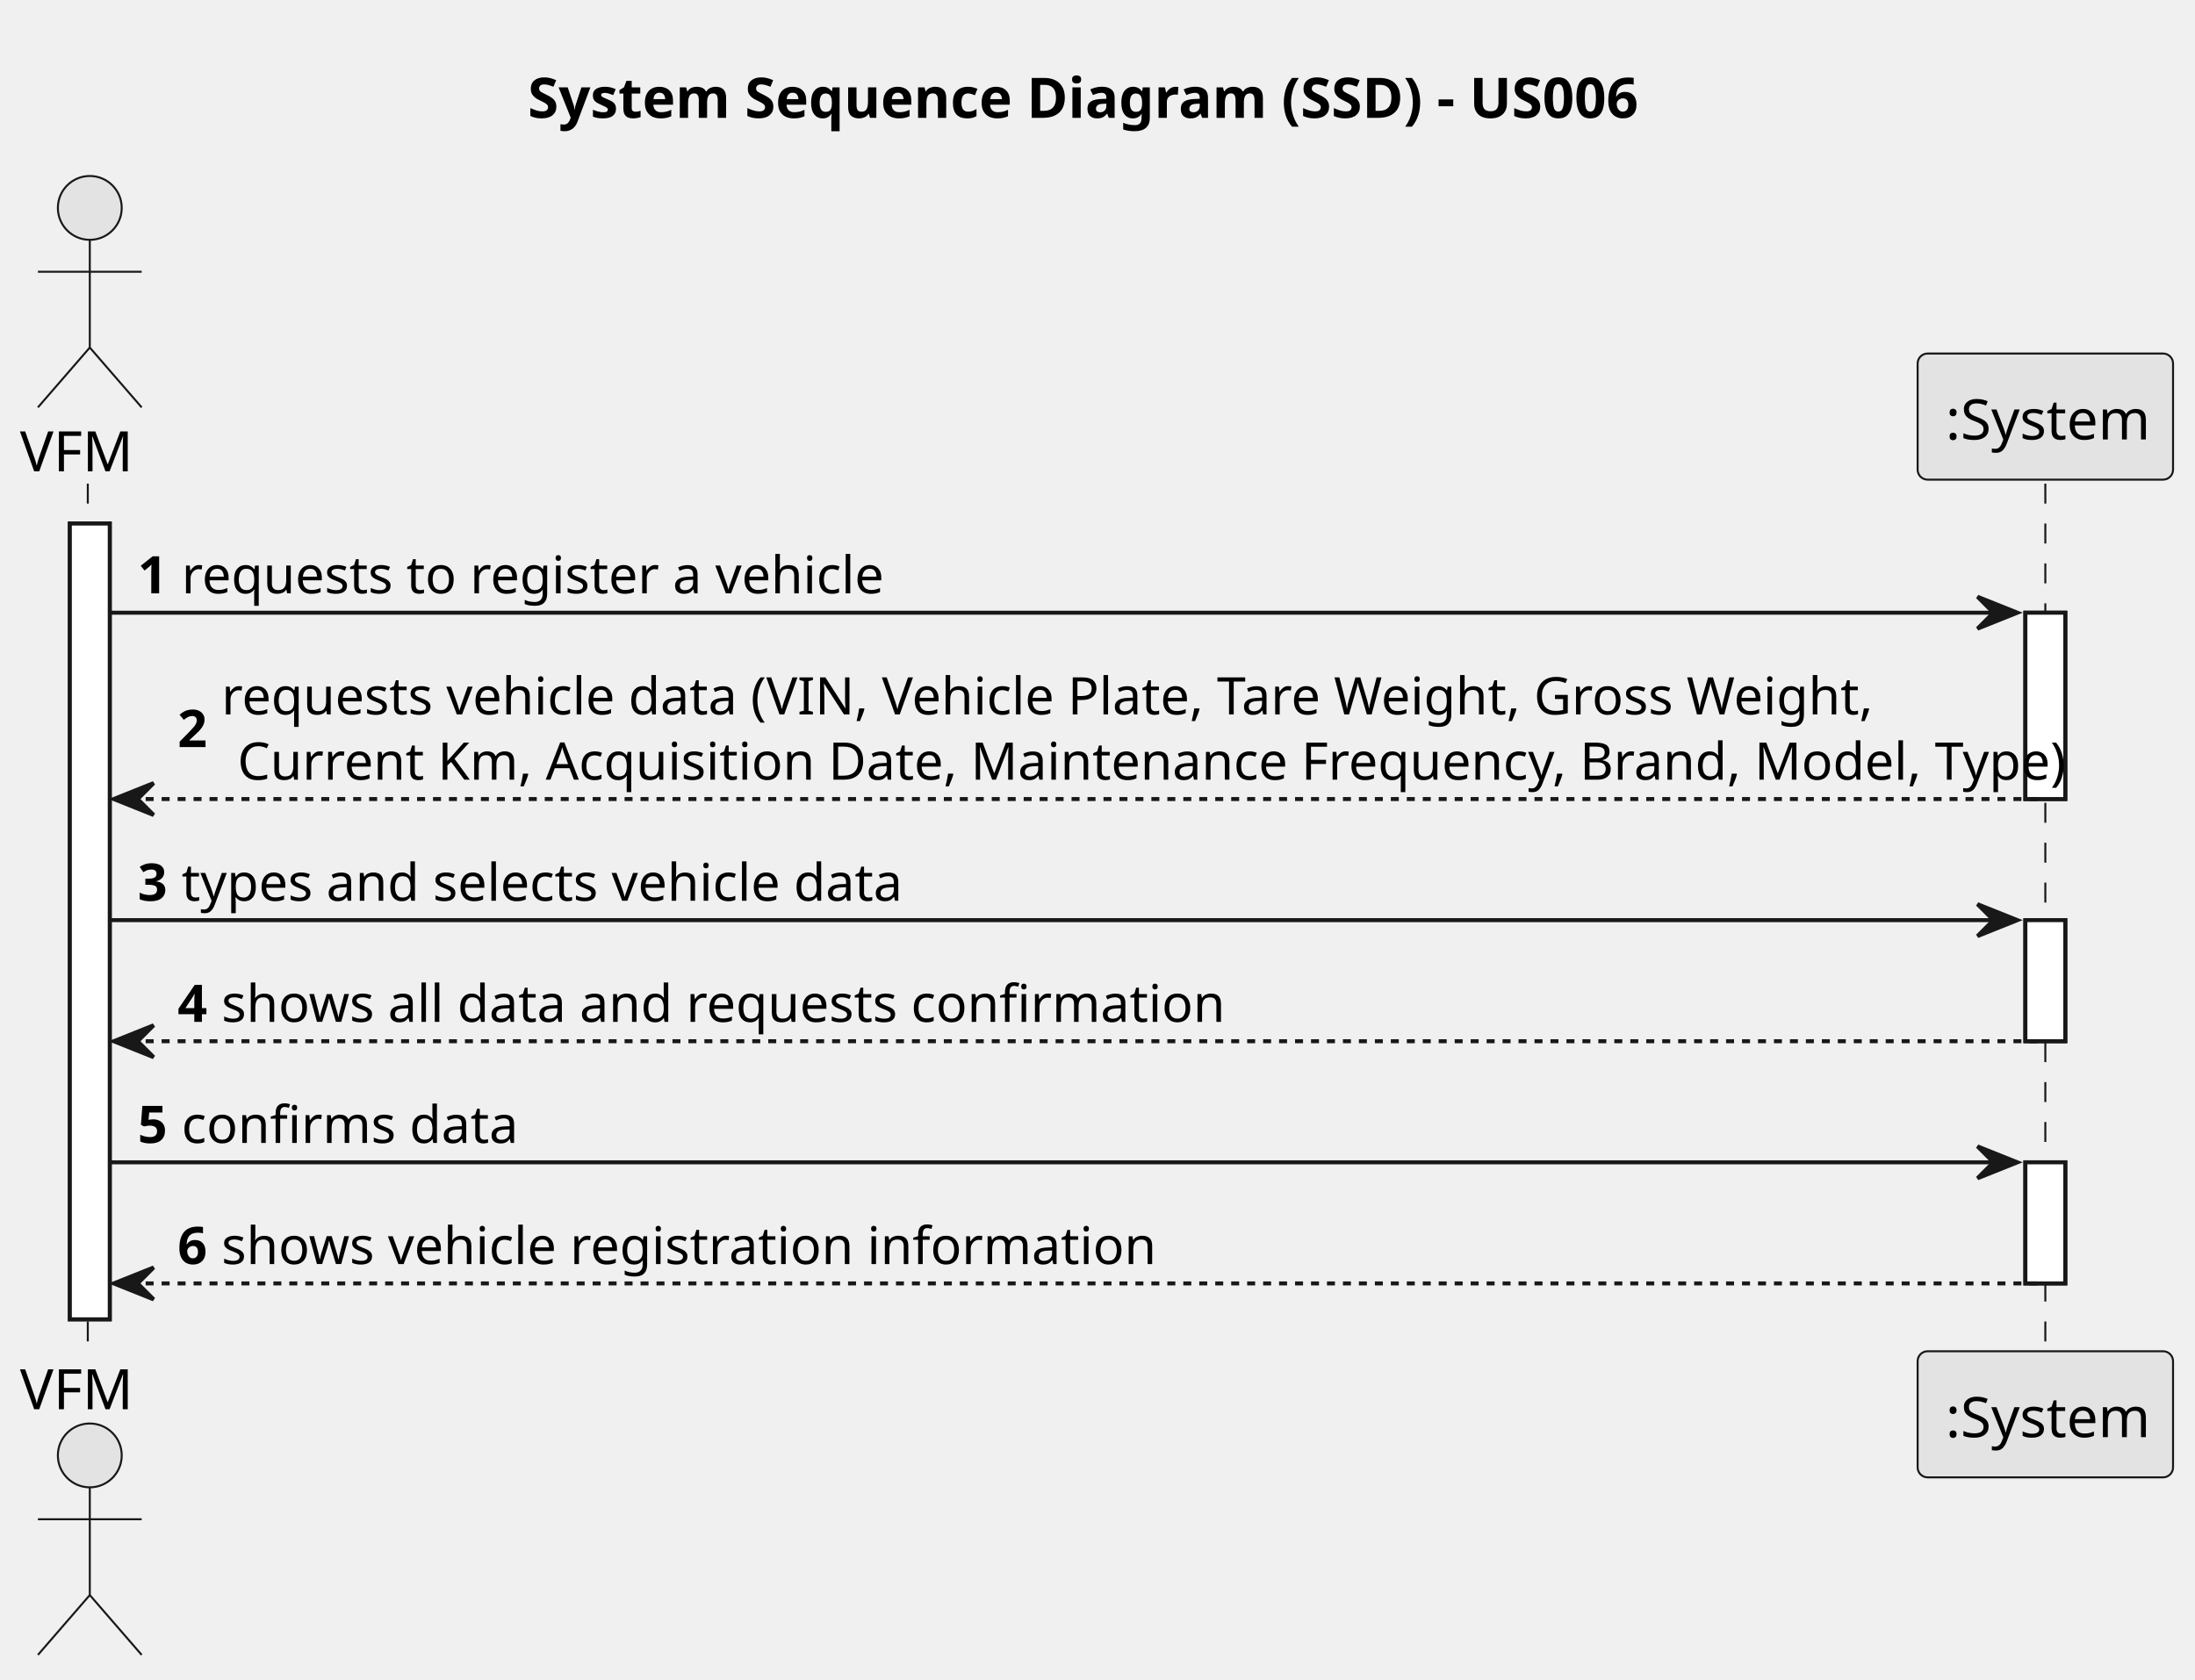
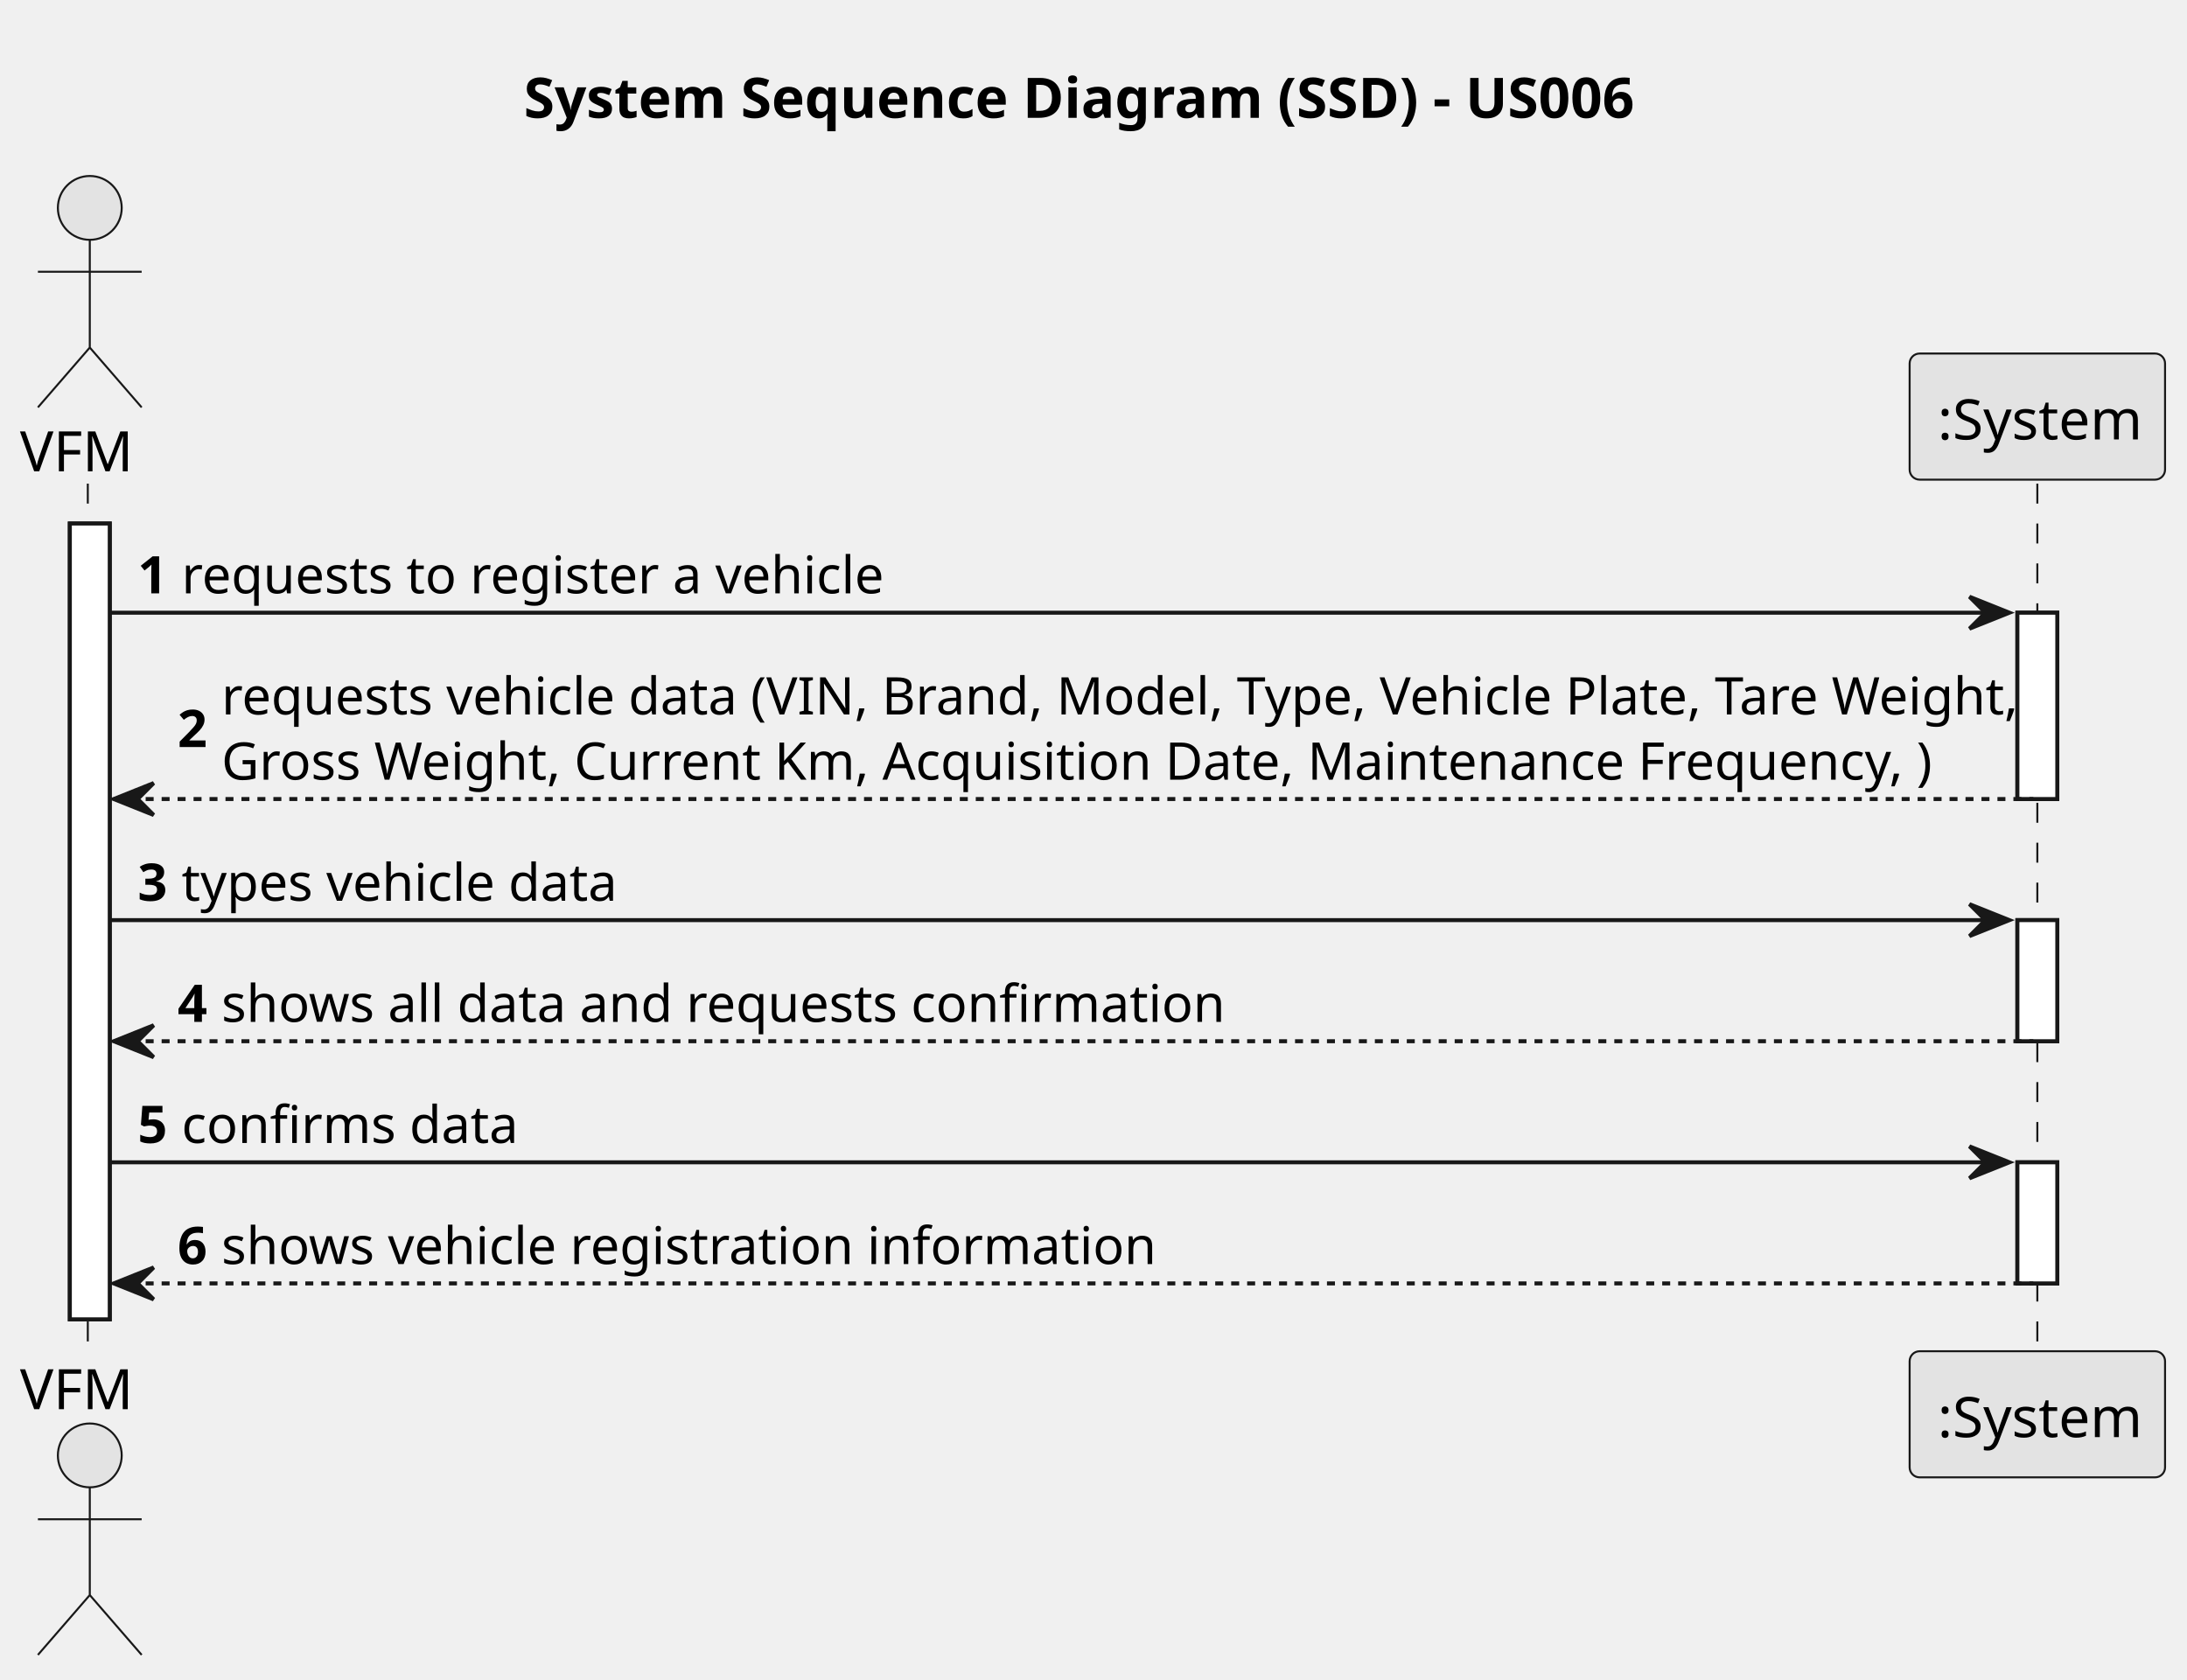
- <svg xmlns="http://www.w3.org/2000/svg" contentStyleType="text/css" height="421px" preserveAspectRatio="none" style="width:550px;height:421px;background:#FFFFFF;" version="1.1" viewBox="0 0 550 421" width="550px" zoomAndPan="magnify">
+ <svg xmlns="http://www.w3.org/2000/svg" contentStyleType="text/css" height="421px" preserveAspectRatio="none" style="width:548px;height:421px;background:#FFFFFF;" version="1.1" viewBox="0 0 548 421" width="548px" zoomAndPan="magnify">
  <defs />
  <g>
-     <text fill="#000000" font-family="sans-serif" font-size="14" font-weight="bold" lengthAdjust="spacing" textLength="284" x="132.25" y="29.533">System Sequence Diagram (SSD) - US006</text>
+     <text fill="#000000" font-family="sans-serif" font-size="14" font-weight="bold" lengthAdjust="spacing" textLength="284" x="131.25" y="29.533">System Sequence Diagram (SSD) - US006</text>
    <rect fill="#FFFFFF" height="199.461" style="stroke:#181818;stroke-width:1.0;" width="10" x="17.5" y="131.219" />
-     <rect fill="#FFFFFF" height="46.703" style="stroke:#181818;stroke-width:1.0;" width="10" x="507.5" y="153.57" />
-     <rect fill="#FFFFFF" height="30.352" style="stroke:#181818;stroke-width:1.0;" width="10" x="507.5" y="230.625" />
-     <rect fill="#FFFFFF" height="30.352" style="stroke:#181818;stroke-width:1.0;" width="10" x="507.5" y="291.328" />
+     <rect fill="#FFFFFF" height="46.703" style="stroke:#181818;stroke-width:1.0;" width="10" x="505.5" y="153.57" />
+     <rect fill="#FFFFFF" height="30.352" style="stroke:#181818;stroke-width:1.0;" width="10" x="505.5" y="230.625" />
+     <rect fill="#FFFFFF" height="30.352" style="stroke:#181818;stroke-width:1.0;" width="10" x="505.5" y="291.328" />
    <line style="stroke:#181818;stroke-width:0.5;stroke-dasharray:5.0,5.0;" x1="22" x2="22" y1="121.219" y2="339.68" />
-     <line style="stroke:#181818;stroke-width:0.5;stroke-dasharray:5.0,5.0;" x1="512.5" x2="512.5" y1="121.219" y2="339.68" />
+     <line style="stroke:#181818;stroke-width:0.5;stroke-dasharray:5.0,5.0;" x1="510.5" x2="510.5" y1="121.219" y2="339.68" />
    <text fill="#000000" font-family="sans-serif" font-size="14" lengthAdjust="spacing" textLength="29" x="5" y="118.143">VFM</text>
    <ellipse cx="22.5" cy="52.109" fill="#E3E3E3" rx="8" ry="8" style="stroke:#181818;stroke-width:0.5;" />
    <path d="M22.5,60.109 L22.5,87.109 M9.5,68.109 L35.5,68.109 M22.5,87.109 L9.5,102.109 M22.5,87.109 L35.5,102.109 " fill="none" style="stroke:#181818;stroke-width:0.5;" />
    <text fill="#000000" font-family="sans-serif" font-size="14" lengthAdjust="spacing" textLength="29" x="5" y="353.213">VFM</text>
    <ellipse cx="22.5" cy="364.789" fill="#E3E3E3" rx="8" ry="8" style="stroke:#181818;stroke-width:0.5;" />
    <path d="M22.5,372.789 L22.5,399.789 M9.5,380.789 L35.5,380.789 M22.5,399.789 L9.5,414.789 M22.5,399.789 L35.5,414.789 " fill="none" style="stroke:#181818;stroke-width:0.5;" />
-     <rect fill="#E3E3E3" height="31.609" rx="2.5" ry="2.5" style="stroke:#181818;stroke-width:0.5;" width="64" x="480.5" y="88.609" />
-     <text fill="#000000" font-family="sans-serif" font-size="14" lengthAdjust="spacing" textLength="50" x="487.5" y="110.143">:System</text>
-     <rect fill="#E3E3E3" height="31.609" rx="2.5" ry="2.5" style="stroke:#181818;stroke-width:0.5;" width="64" x="480.5" y="338.68" />
-     <text fill="#000000" font-family="sans-serif" font-size="14" lengthAdjust="spacing" textLength="50" x="487.5" y="360.213">:System</text>
+     <rect fill="#E3E3E3" height="31.609" rx="2.5" ry="2.5" style="stroke:#181818;stroke-width:0.5;" width="64" x="478.5" y="88.609" />
+     <text fill="#000000" font-family="sans-serif" font-size="14" lengthAdjust="spacing" textLength="50" x="485.5" y="110.143">:System</text>
+     <rect fill="#E3E3E3" height="31.609" rx="2.5" ry="2.5" style="stroke:#181818;stroke-width:0.5;" width="64" x="478.5" y="338.68" />
+     <text fill="#000000" font-family="sans-serif" font-size="14" lengthAdjust="spacing" textLength="50" x="485.5" y="360.213">:System</text>
    <rect fill="#FFFFFF" height="199.461" style="stroke:#181818;stroke-width:1.0;" width="10" x="17.5" y="131.219" />
-     <rect fill="#FFFFFF" height="46.703" style="stroke:#181818;stroke-width:1.0;" width="10" x="507.5" y="153.57" />
-     <rect fill="#FFFFFF" height="30.352" style="stroke:#181818;stroke-width:1.0;" width="10" x="507.5" y="230.625" />
-     <rect fill="#FFFFFF" height="30.352" style="stroke:#181818;stroke-width:1.0;" width="10" x="507.5" y="291.328" />
-     <polygon fill="#181818" points="495.5,149.57,505.5,153.57,495.5,157.57,499.5,153.57" style="stroke:#181818;stroke-width:1.0;" />
-     <line style="stroke:#181818;stroke-width:1.0;" x1="27.5" x2="501.5" y1="153.57" y2="153.57" />
+     <rect fill="#FFFFFF" height="46.703" style="stroke:#181818;stroke-width:1.0;" width="10" x="505.5" y="153.57" />
+     <rect fill="#FFFFFF" height="30.352" style="stroke:#181818;stroke-width:1.0;" width="10" x="505.5" y="230.625" />
+     <rect fill="#FFFFFF" height="30.352" style="stroke:#181818;stroke-width:1.0;" width="10" x="505.5" y="291.328" />
+     <polygon fill="#181818" points="493.5,149.57,503.5,153.57,493.5,157.57,497.5,153.57" style="stroke:#181818;stroke-width:1.0;" />
+     <line style="stroke:#181818;stroke-width:1.0;" x1="27.5" x2="499.5" y1="153.57" y2="153.57" />
    <text fill="#000000" font-family="sans-serif" font-size="13" font-weight="bold" lengthAdjust="spacing" textLength="7" x="34.5" y="148.714">1</text>
    <text fill="#000000" font-family="sans-serif" font-size="13" lengthAdjust="spacing" textLength="166" x="45.5" y="148.714">requests to register a vehicle</text>
    <polygon fill="#181818" points="38.5,196.273,28.5,200.273,38.5,204.273,34.5,200.273" style="stroke:#181818;stroke-width:1.0;" />
-     <line style="stroke:#181818;stroke-width:1.0;stroke-dasharray:2.0,2.0;" x1="32.5" x2="511.5" y1="200.273" y2="200.273" />
+     <line style="stroke:#181818;stroke-width:1.0;stroke-dasharray:2.0,2.0;" x1="32.5" x2="509.5" y1="200.273" y2="200.273" />
    <text fill="#000000" font-family="sans-serif" font-size="13" font-weight="bold" lengthAdjust="spacing" textLength="7" x="44.5" y="187.241">2</text>
-     <text fill="#000000" font-family="sans-serif" font-size="13" lengthAdjust="spacing" textLength="406" x="55.5" y="179.065">requests vehicle data (VIN, Vehicle Plate, Tare Weight, Gross Weight,</text>
-     <text fill="#000000" font-family="sans-serif" font-size="13" lengthAdjust="spacing" textLength="441" x="59.5" y="195.417">Current Km, Acquisition Date, Maintenance Frequency, Brand, Model, Type)</text>
-     <polygon fill="#181818" points="495.5,226.625,505.5,230.625,495.5,234.625,499.5,230.625" style="stroke:#181818;stroke-width:1.0;" />
-     <line style="stroke:#181818;stroke-width:1.0;" x1="27.5" x2="501.5" y1="230.625" y2="230.625" />
+     <text fill="#000000" font-family="sans-serif" font-size="13" lengthAdjust="spacing" textLength="439" x="55.5" y="179.065">requests vehicle data (VIN, Brand, Model, Type, Vehicle Plate, Tare Weight,</text>
+     <text fill="#000000" font-family="sans-serif" font-size="13" lengthAdjust="spacing" textLength="416" x="55.5" y="195.417">Gross Weight, Current Km, Acquisition Date, Maintenance Frequency, )</text>
+     <polygon fill="#181818" points="493.5,226.625,503.5,230.625,493.5,234.625,497.5,230.625" style="stroke:#181818;stroke-width:1.0;" />
+     <line style="stroke:#181818;stroke-width:1.0;" x1="27.5" x2="499.5" y1="230.625" y2="230.625" />
    <text fill="#000000" font-family="sans-serif" font-size="13" font-weight="bold" lengthAdjust="spacing" textLength="7" x="34.5" y="225.769">3</text>
-     <text fill="#000000" font-family="sans-serif" font-size="13" lengthAdjust="spacing" textLength="175" x="45.5" y="225.769">types and selects vehicle data</text>
+     <text fill="#000000" font-family="sans-serif" font-size="13" lengthAdjust="spacing" textLength="104" x="45.5" y="225.769">types vehicle data</text>
    <polygon fill="#181818" points="38.5,256.977,28.5,260.977,38.5,264.977,34.5,260.977" style="stroke:#181818;stroke-width:1.0;" />
-     <line style="stroke:#181818;stroke-width:1.0;stroke-dasharray:2.0,2.0;" x1="32.5" x2="511.5" y1="260.977" y2="260.977" />
+     <line style="stroke:#181818;stroke-width:1.0;stroke-dasharray:2.0,2.0;" x1="32.5" x2="509.5" y1="260.977" y2="260.977" />
    <text fill="#000000" font-family="sans-serif" font-size="13" font-weight="bold" lengthAdjust="spacing" textLength="7" x="44.5" y="256.12">4</text>
    <text fill="#000000" font-family="sans-serif" font-size="13" lengthAdjust="spacing" textLength="236" x="55.5" y="256.12">shows all data and requests confirmation</text>
-     <polygon fill="#181818" points="495.5,287.328,505.5,291.328,495.5,295.328,499.5,291.328" style="stroke:#181818;stroke-width:1.0;" />
-     <line style="stroke:#181818;stroke-width:1.0;" x1="27.5" x2="501.5" y1="291.328" y2="291.328" />
+     <polygon fill="#181818" points="493.5,287.328,503.5,291.328,493.5,295.328,497.5,291.328" style="stroke:#181818;stroke-width:1.0;" />
+     <line style="stroke:#181818;stroke-width:1.0;" x1="27.5" x2="499.5" y1="291.328" y2="291.328" />
    <text fill="#000000" font-family="sans-serif" font-size="13" font-weight="bold" lengthAdjust="spacing" textLength="7" x="34.5" y="286.472">5</text>
    <text fill="#000000" font-family="sans-serif" font-size="13" lengthAdjust="spacing" textLength="78" x="45.5" y="286.472">confirms data</text>
    <polygon fill="#181818" points="38.5,317.68,28.5,321.68,38.5,325.68,34.5,321.68" style="stroke:#181818;stroke-width:1.0;" />
-     <line style="stroke:#181818;stroke-width:1.0;stroke-dasharray:2.0,2.0;" x1="32.5" x2="511.5" y1="321.68" y2="321.68" />
+     <line style="stroke:#181818;stroke-width:1.0;stroke-dasharray:2.0,2.0;" x1="32.5" x2="509.5" y1="321.68" y2="321.68" />
    <text fill="#000000" font-family="sans-serif" font-size="13" font-weight="bold" lengthAdjust="spacing" textLength="7" x="44.5" y="316.823">6</text>
    <text fill="#000000" font-family="sans-serif" font-size="13" lengthAdjust="spacing" textLength="215" x="55.5" y="316.823">shows vehicle registration information</text>
  </g>
</svg>
